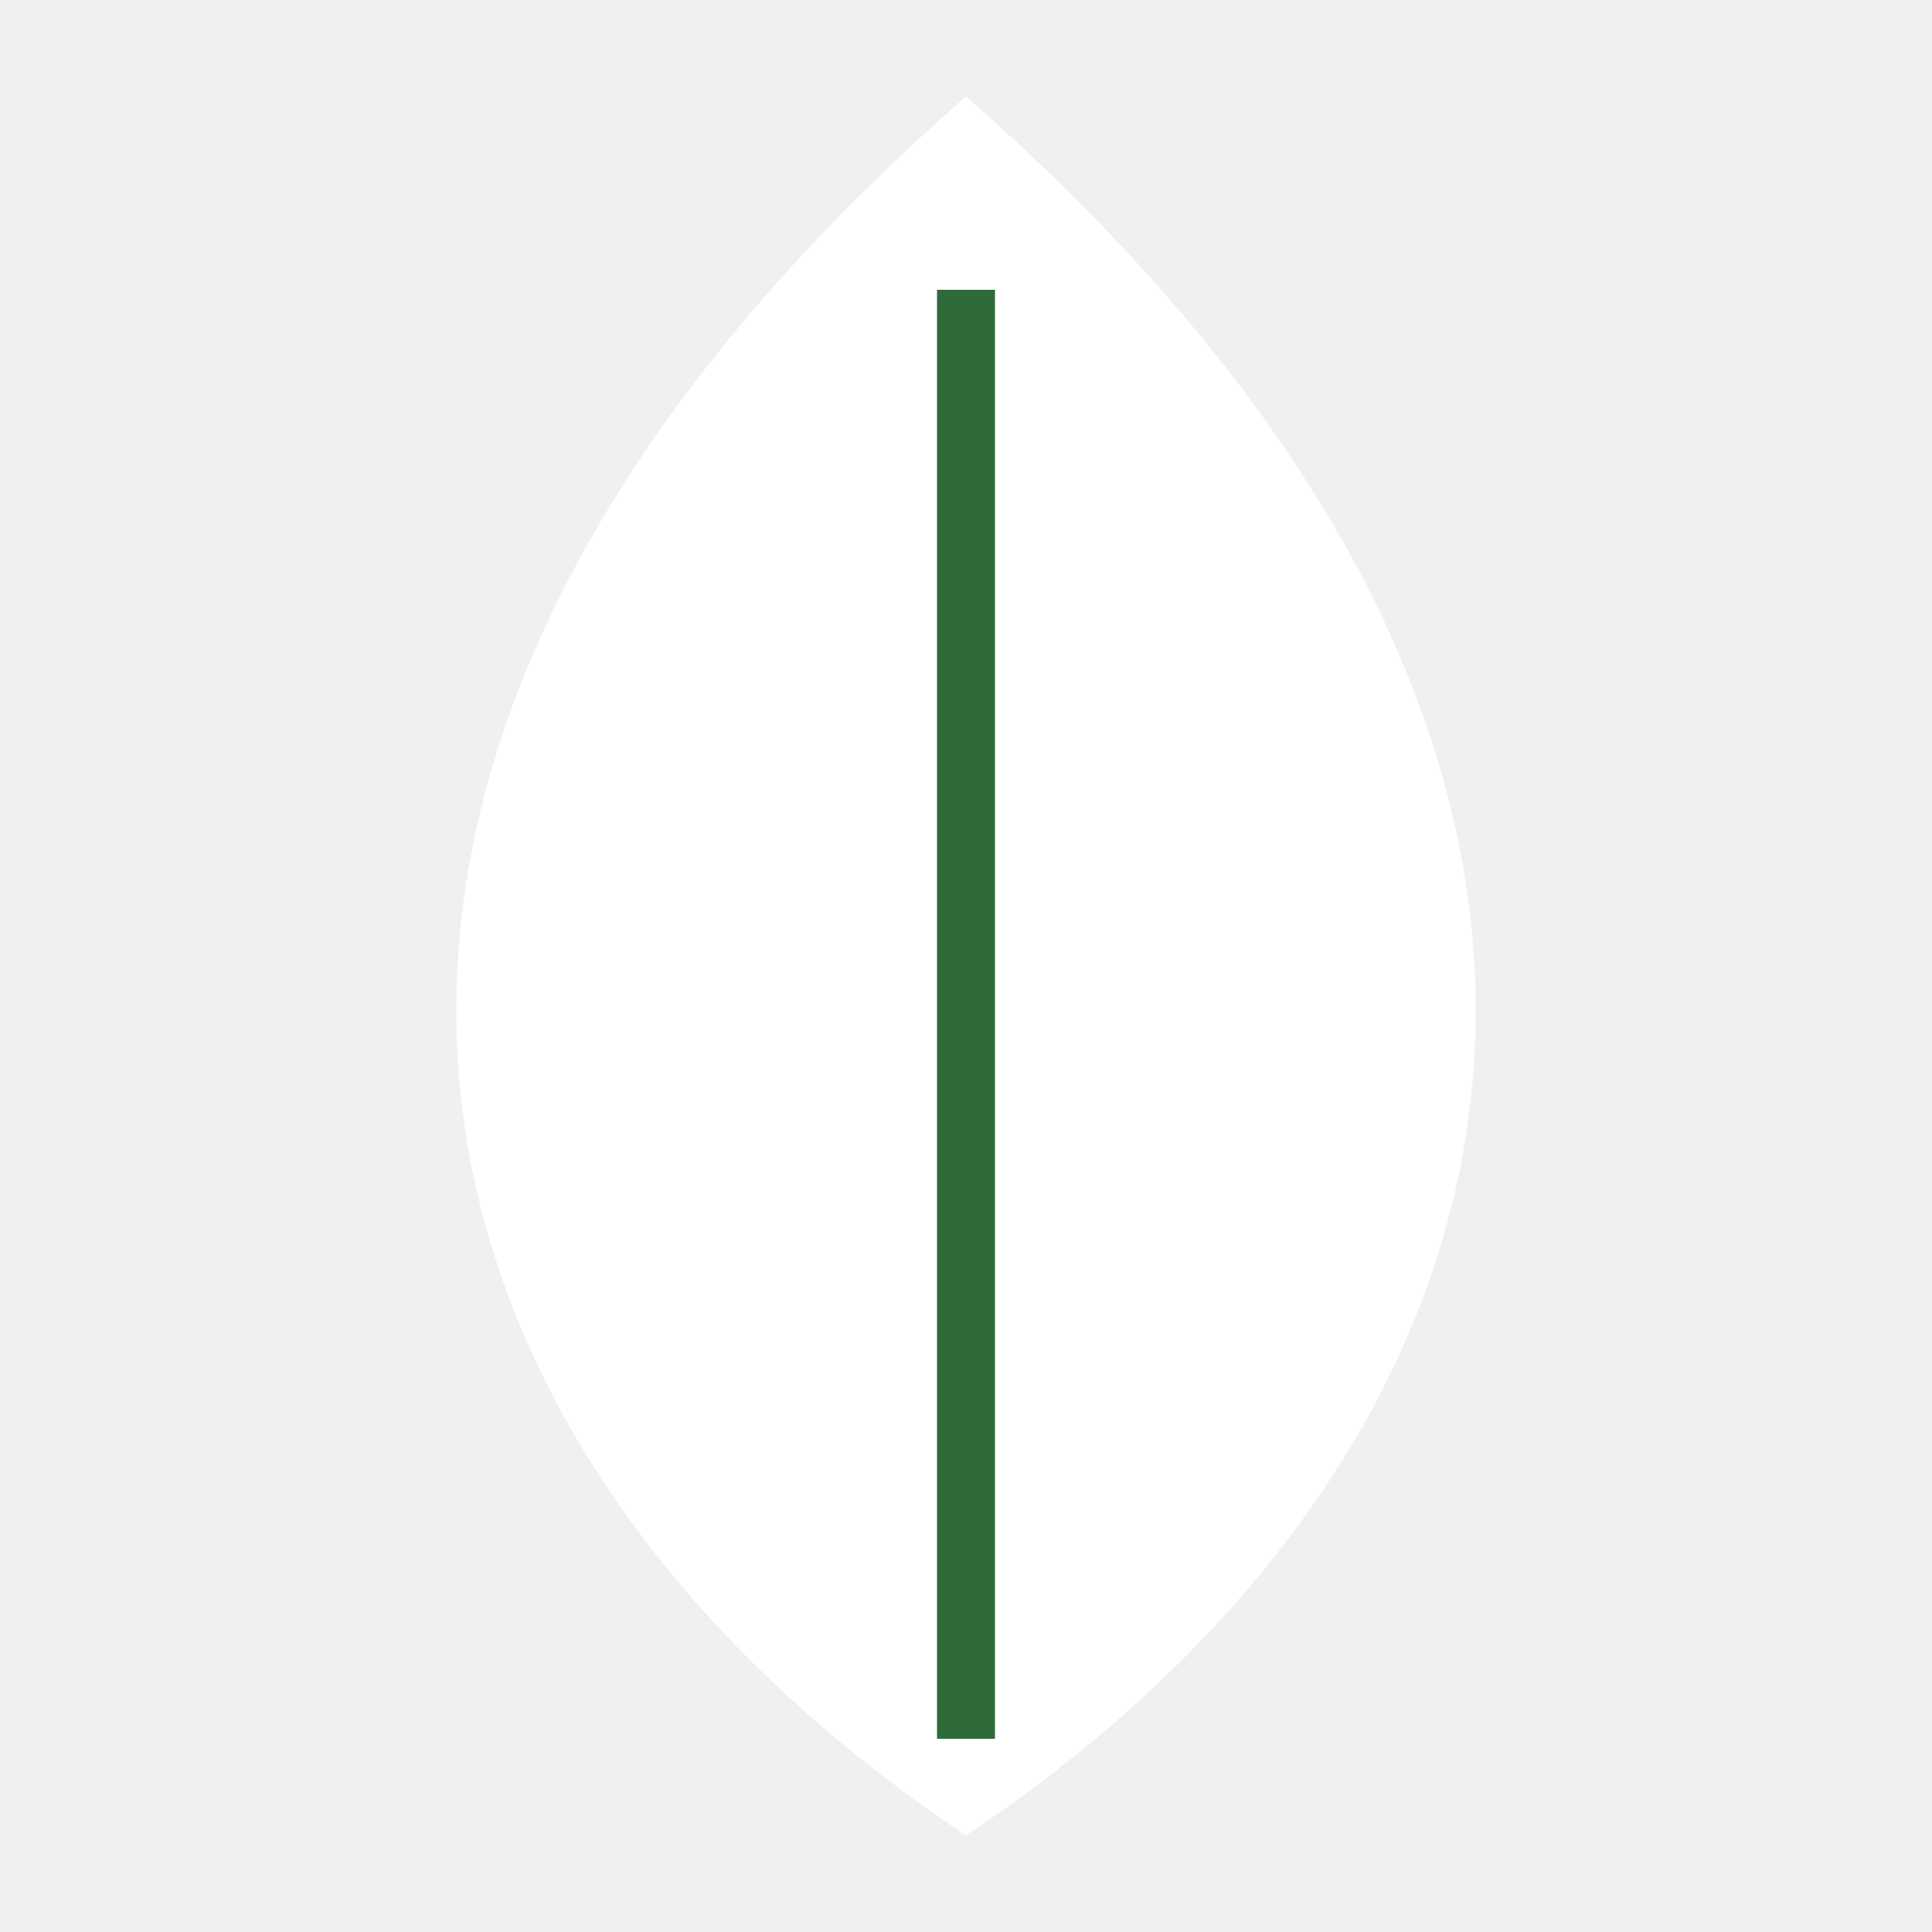
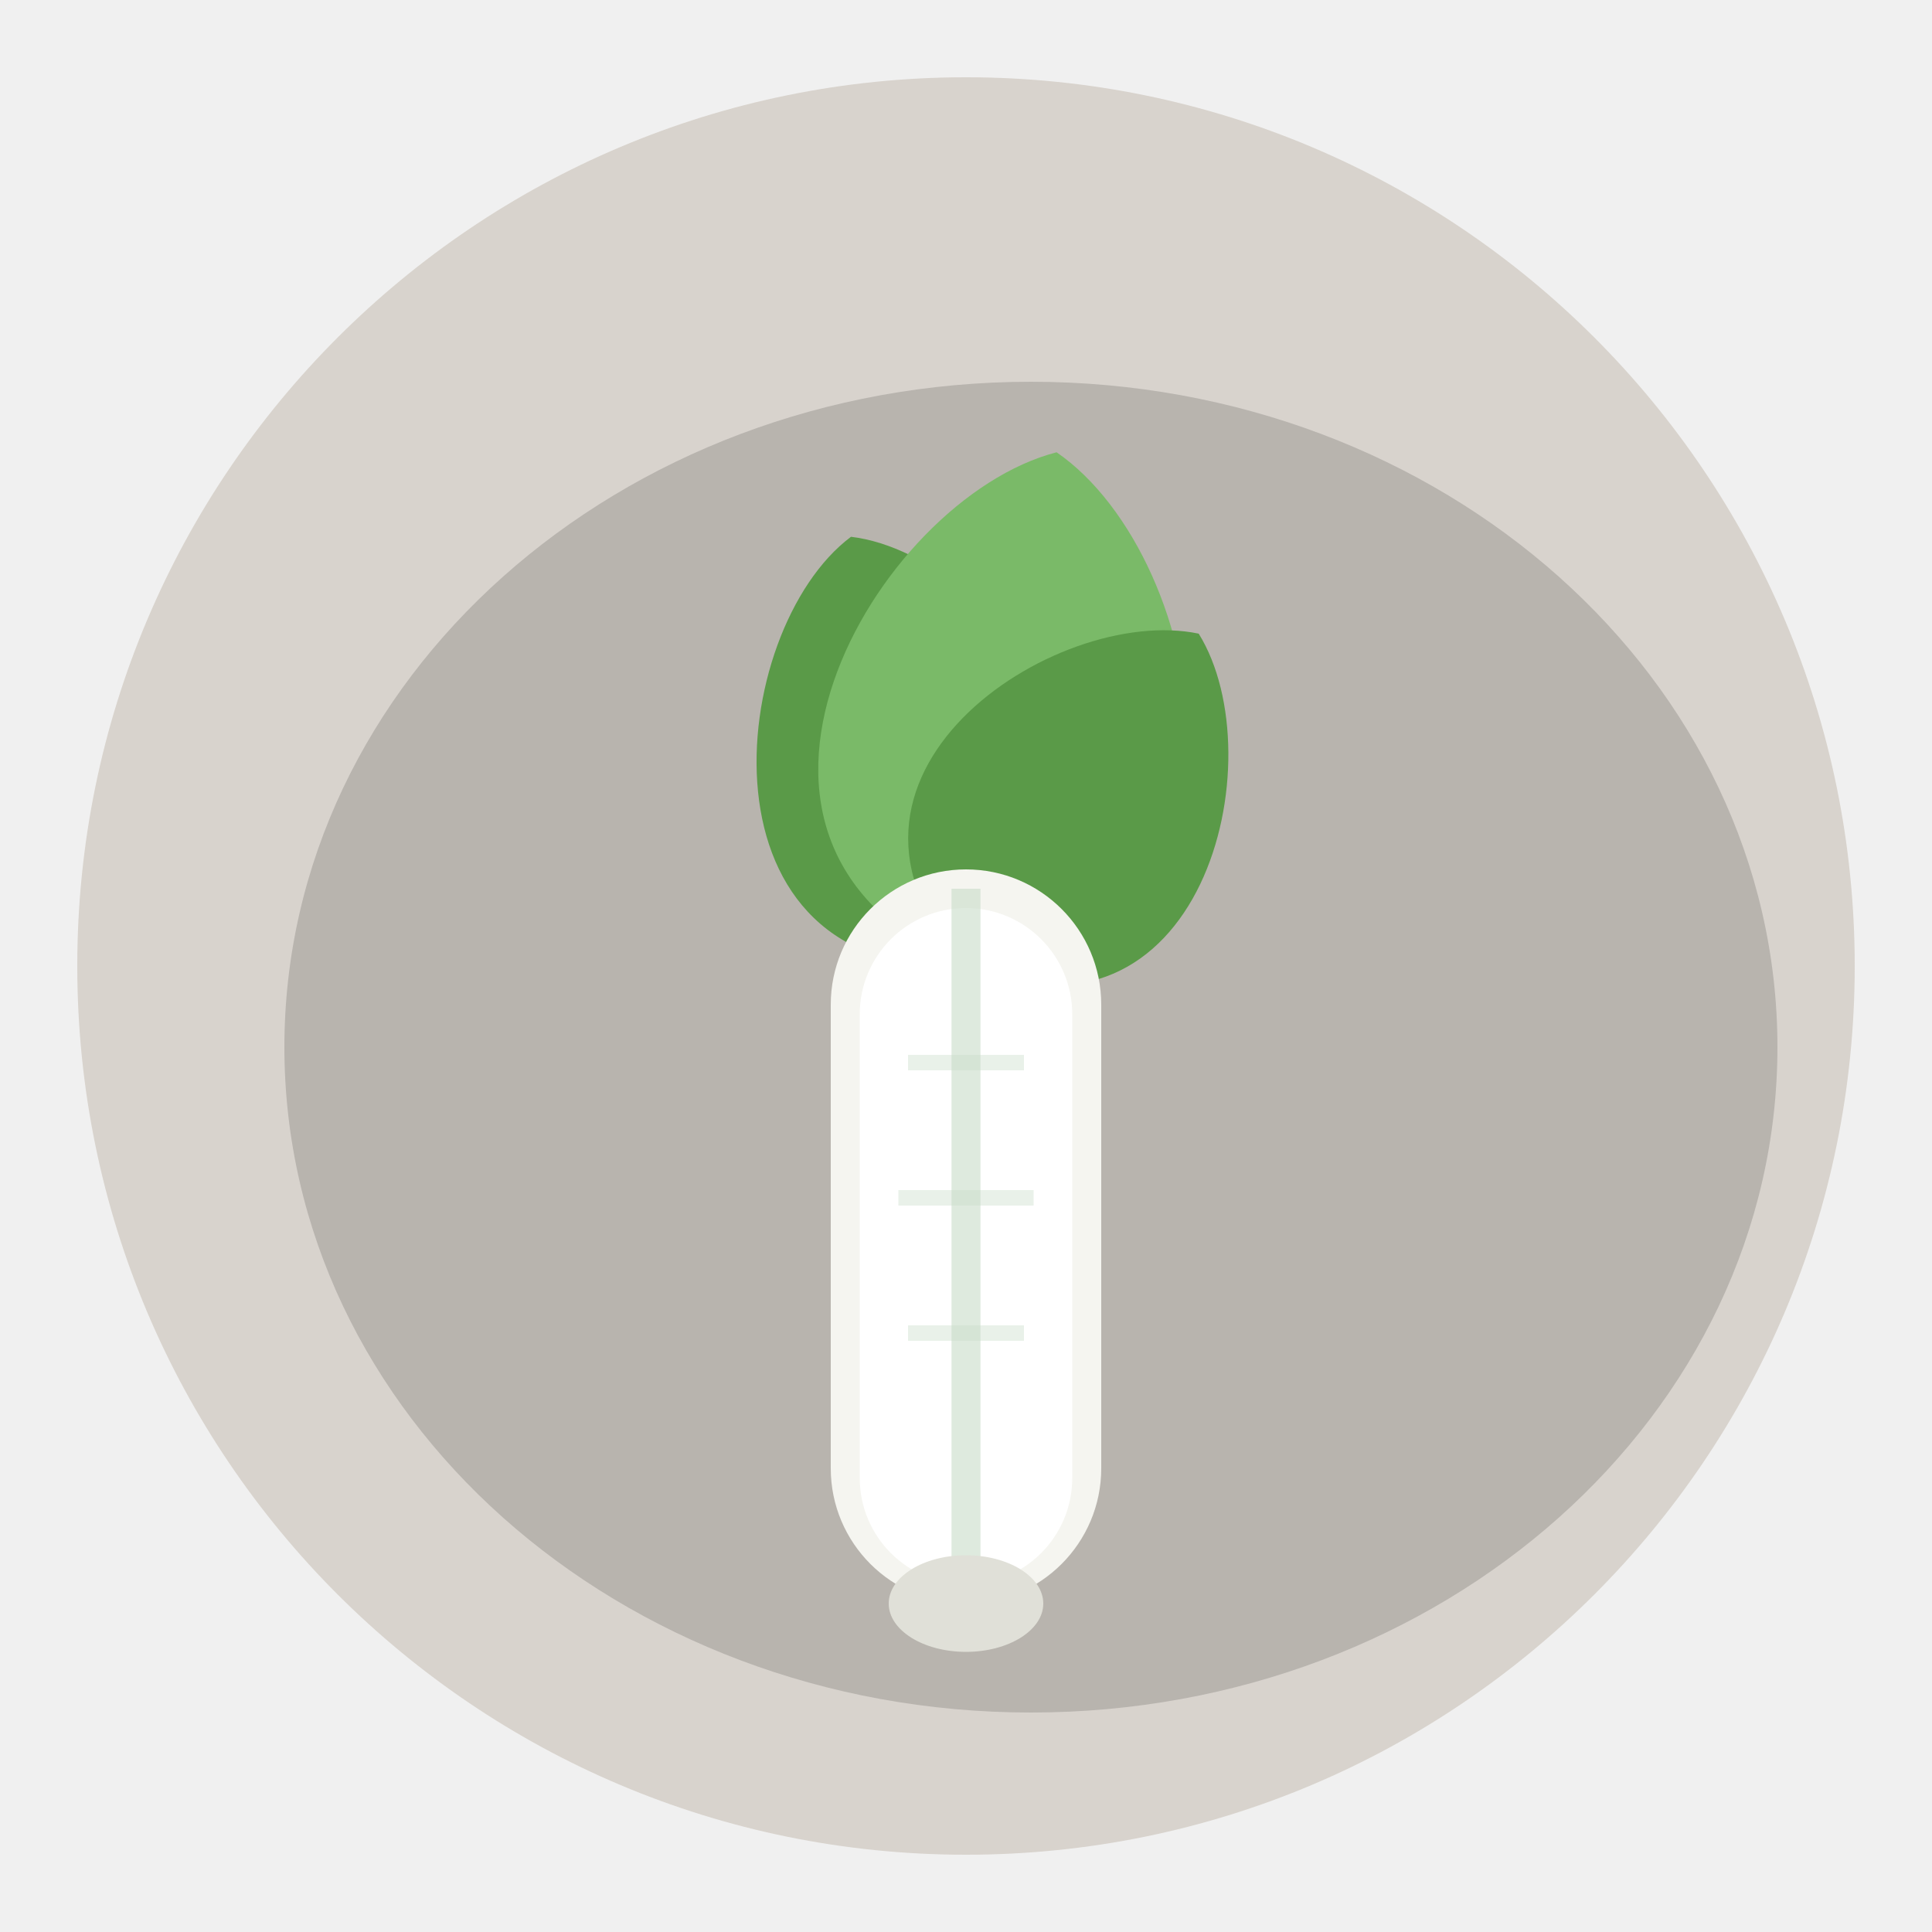
- <svg xmlns="http://www.w3.org/2000/svg" viewBox="0 0 100 100" role="img" aria-label="foglia decorativa">
-   <path d="M50 95C20 75 10 40 50 5c40 35 30 70 0 90Z" fill="#fff" />
-   <path d="M50 90V15" stroke="#2f6b3a" stroke-width="3" />
+ <svg xmlns="http://www.w3.org/2000/svg" viewBox="-50 -50 100 100" width="100" height="100" role="img" aria-label="daikon">
+   <circle cx="0" cy="0" r="46" fill="#6b4e2a" opacity="0.18" />
+   <ellipse cx="3.36" cy="4.2" rx="38.64" ry="34.44" fill="rgba(0,0,0,.15)" />
+   <g transform="rotate(-15)">
+     <path d="M0 0 C 14 -3, 7.5 -20, 0 -23 C -7.5 -20, -14 -3, 0 0 Z" fill="#5a9a48" />
+   </g>
+   <g transform="rotate(10)">
+     <path d="M0 0 C 16 -3.5, 8.8 -23, 0 -27 C -8.8 -23, -16 -3.5, 0 0 Z" fill="#7aba68" />
+   </g>
+   <g transform="rotate(35)">
+     <path d="M0 0 C 13 -2.8, 7 -18, 0 -21 C -7 -18, -13 -2.8, 0 0 Z" fill="#5a9a48" />
+   </g>
+   <rect x="-7" y="-5" width="14" height="38" rx="7" fill="#f5f5f0" />
+   <rect x="-5.5" y="-3" width="11" height="35" rx="5.5" fill="#ffffff" />
+   <line x1="0" y1="-4" x2="0" y2="32" stroke="rgba(200,220,200,.6)" stroke-width="1.5" />
+   <line x1="-3" y1="5" x2="3" y2="5" stroke="rgba(200,220,200,.4)" stroke-width="0.8" />
+   <line x1="-3.5" y1="12" x2="3.5" y2="12" stroke="rgba(200,220,200,.4)" stroke-width="0.8" />
+   <line x1="-3" y1="19" x2="3" y2="19" stroke="rgba(200,220,200,.4)" stroke-width="0.8" />
+   <ellipse cx="0" cy="33" rx="4" ry="2.5" fill="#e0e0d8" />
</svg>
